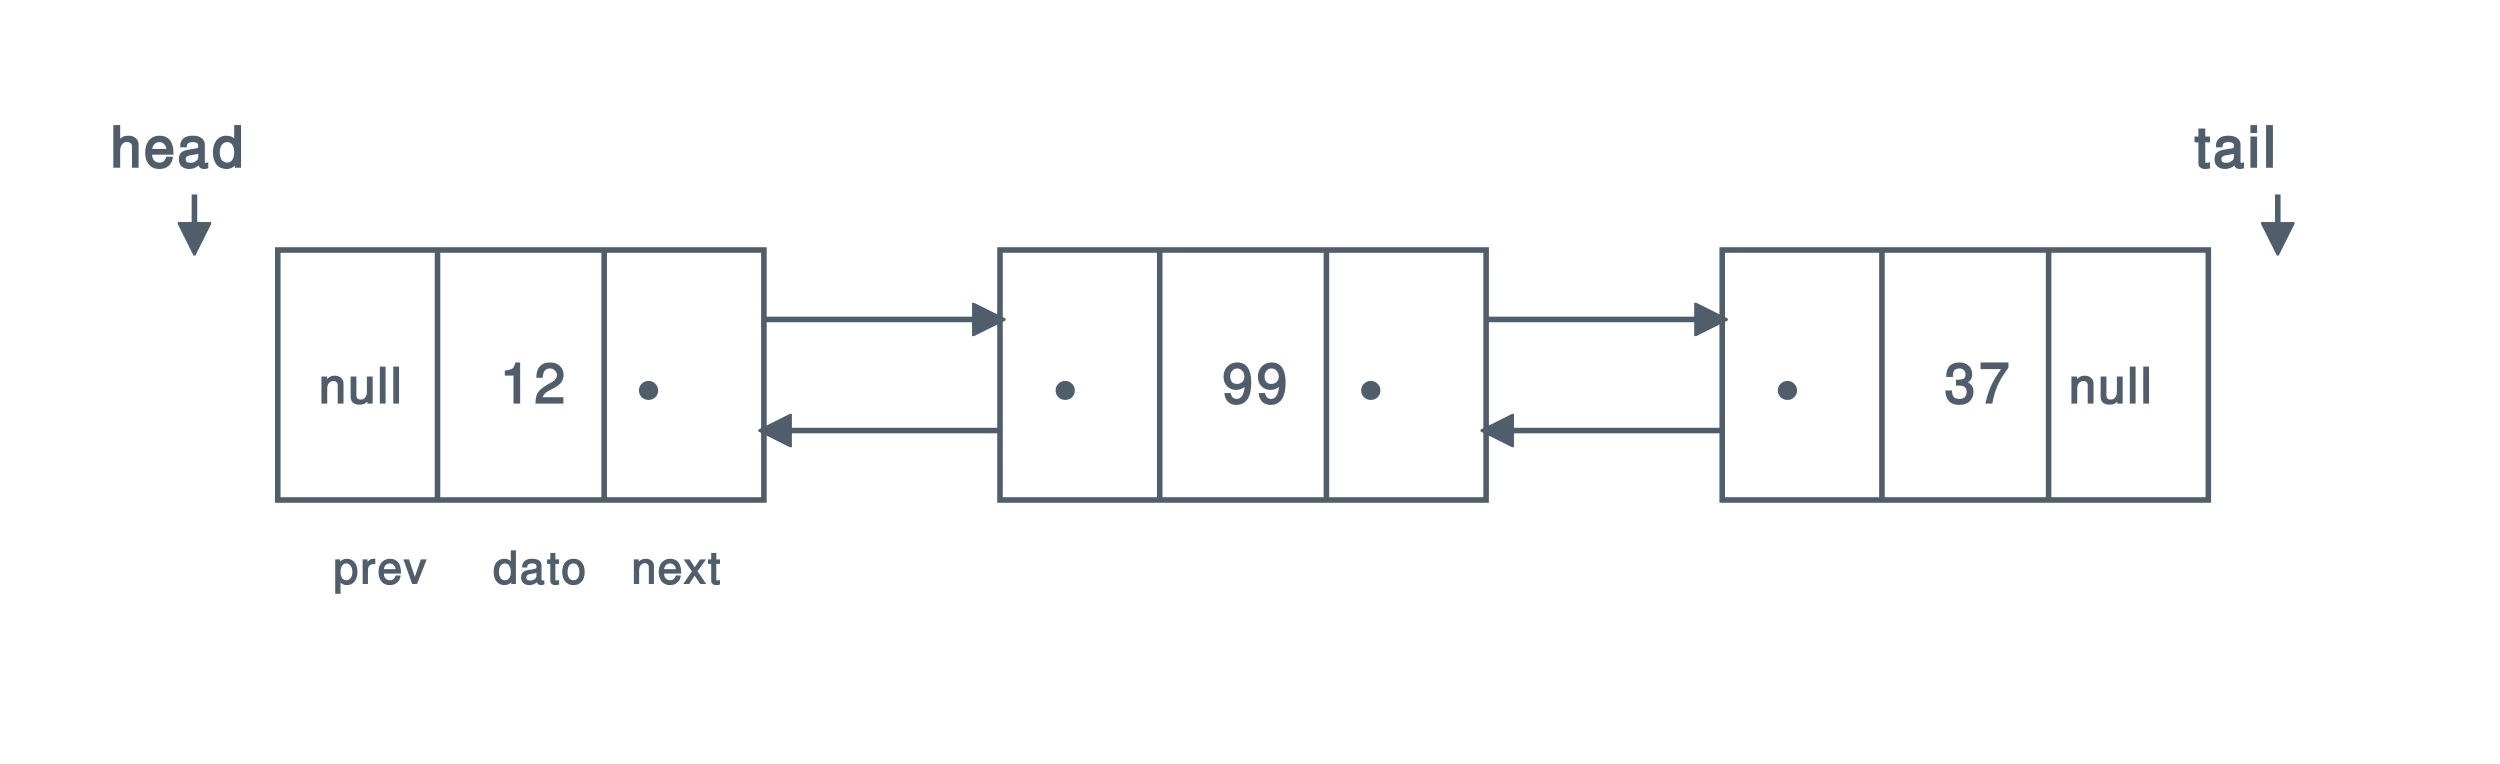
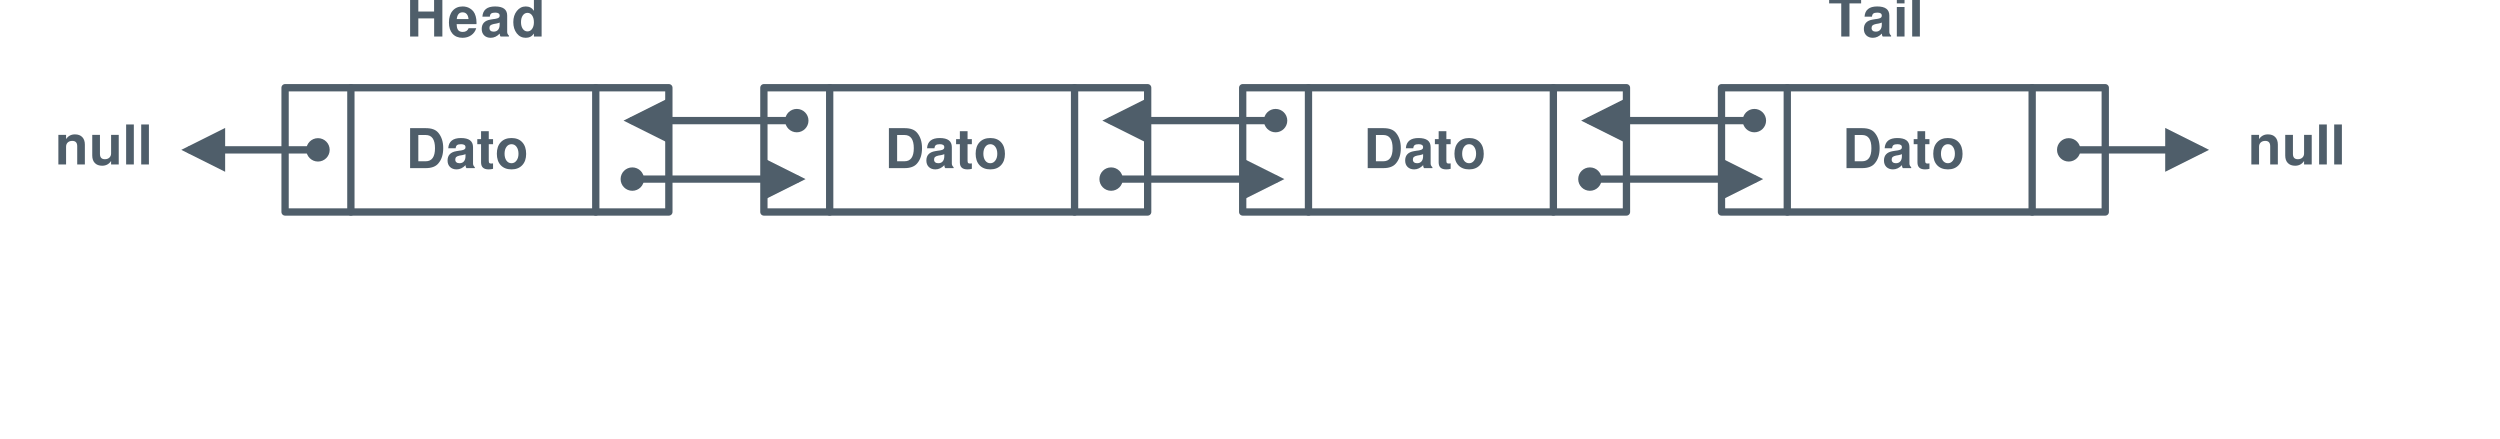
- <svg xmlns="http://www.w3.org/2000/svg" width="180mm" height="55mm" viewBox="0 0 180 55" version="1.1">
+ <svg xmlns="http://www.w3.org/2000/svg" width="684" height="120" viewBox="0 0 684 120" version="1.1">
  <defs>
-     <marker id="arrow" markerWidth="6" markerHeight="6" refX="5" refY="3" orient="auto">
-       <path d="M 0,0 L 0,6 L 6,3 z" style="fill:#4F5E6A;stroke:#4F5E6A;stroke-width:0.3" />
+     <marker id="arrow" viewBox="0 0 10 10" refX="8" refY="5" markerWidth="6" markerHeight="6" orient="auto-start-reverse">
+       <path d="M 0 0 L 10 5 L 0 10 z" fill="#4F5E6A" />
    </marker>
+     <style>
+       .line {
+         fill: none;
+         stroke: #4F5E6A;
+         stroke-width: 2;
+         stroke-linecap: round;
+         stroke-linejoin: round;
+       }
+ 
+       .dot {
+         fill: #4F5E6A;
+         stroke: none;
+       }
+ 
+       .txt {
+         fill: #4F5E6A;
+         stroke: none;
+         font-family: FreeSans;
+         font-size: 25px;
+         letter-spacing: 0.3px;
+       }
+ 
+       .txt-bold {
+         fill: #4F5E6A;
+         stroke: none;
+         font-family: FreeSans;
+         font-size: 15px;
+         letter-spacing: 0.3px;
+         font-weight: 700;
+       }
+     </style>
  </defs>
-   <text x="8" y="12" style="font-size:4px;font-family:FreeSans;letter-spacing:0.3px;fill:#4F5E6A;stroke:#4F5E6A;stroke-width:0.15">
-     head
-   </text>
-   <text x="158" y="12" style="font-size:4px;font-family:FreeSans;letter-spacing:0.3px;fill:#4F5E6A;stroke:#4F5E6A;stroke-width:0.15">
-     tail
-   </text>
-   <path d="M 14,14 V 18" style="fill:none;stroke:#4F5E6A;stroke-width:0.4" marker-end="url(#arrow)" />
-   <path d="M 164,14 V 18" style="fill:none;stroke:#4F5E6A;stroke-width:0.4" marker-end="url(#arrow)" />
-   <rect x="20" y="18" width="35" height="18" style="fill:none;stroke:#4F5E6A;stroke-width:0.4" />
-   <line x1="31.5" y1="18" x2="31.5" y2="36" style="stroke:#4F5E6A;stroke-width:0.4" />
-   <line x1="43.5" y1="18" x2="43.5" y2="36" style="stroke:#4F5E6A;stroke-width:0.4" />
-   <text x="23" y="29" style="font-size:3.5px;font-family:FreeSans;letter-spacing:0.25px;fill:#4F5E6A;stroke:#4F5E6A;stroke-width:0.12">
-     null
-   </text>
-   <text x="36" y="29" style="font-size:4px;font-family:FreeSans;letter-spacing:0.25px;fill:#4F5E6A;stroke:#4F5E6A;stroke-width:0.12">
-     12
-   </text>
-   <text x="46" y="29" style="font-size:3.5px;font-family:FreeSans;letter-spacing:0.25px;fill:#4F5E6A;stroke:#4F5E6A;stroke-width:0.12">
-     •
-   </text>
-   <rect x="72" y="18" width="35" height="18" style="fill:none;stroke:#4F5E6A;stroke-width:0.4" />
-   <line x1="83.5" y1="18" x2="83.5" y2="36" style="stroke:#4F5E6A;stroke-width:0.4" />
-   <line x1="95.5" y1="18" x2="95.5" y2="36" style="stroke:#4F5E6A;stroke-width:0.4" />
-   <text x="76" y="29" style="font-size:3.5px;font-family:FreeSans;letter-spacing:0.25px;fill:#4F5E6A;stroke:#4F5E6A;stroke-width:0.12">
-     •
-   </text>
-   <text x="88" y="29" style="font-size:4px;font-family:FreeSans;letter-spacing:0.25px;fill:#4F5E6A;stroke:#4F5E6A;stroke-width:0.12">
-     99
-   </text>
-   <text x="98" y="29" style="font-size:3.5px;font-family:FreeSans;letter-spacing:0.25px;fill:#4F5E6A;stroke:#4F5E6A;stroke-width:0.12">
-     •
-   </text>
-   <rect x="124" y="18" width="35" height="18" style="fill:none;stroke:#4F5E6A;stroke-width:0.4" />
-   <line x1="135.5" y1="18" x2="135.5" y2="36" style="stroke:#4F5E6A;stroke-width:0.4" />
-   <line x1="147.5" y1="18" x2="147.5" y2="36" style="stroke:#4F5E6A;stroke-width:0.4" />
-   <text x="128" y="29" style="font-size:3.5px;font-family:FreeSans;letter-spacing:0.25px;fill:#4F5E6A;stroke:#4F5E6A;stroke-width:0.12">
-     •
-   </text>
-   <text x="140" y="29" style="font-size:4px;font-family:FreeSans;letter-spacing:0.25px;fill:#4F5E6A;stroke:#4F5E6A;stroke-width:0.12">
-     37
-   </text>
-   <text x="149" y="29" style="font-size:3.5px;font-family:FreeSans;letter-spacing:0.25px;fill:#4F5E6A;stroke:#4F5E6A;stroke-width:0.12">
-     null
-   </text>
-   <path d="M 55,23 H 72" style="fill:none;stroke:#4F5E6A;stroke-width:0.4" marker-end="url(#arrow)" />
-   <path d="M 107,23 H 124" style="fill:none;stroke:#4F5E6A;stroke-width:0.4" marker-end="url(#arrow)" />
-   <path d="M 72,31 H 55" style="fill:none;stroke:#4F5E6A;stroke-width:0.4" marker-end="url(#arrow)" />
-   <path d="M 124,31 H 107" style="fill:none;stroke:#4F5E6A;stroke-width:0.4" marker-end="url(#arrow)" />
-   <text x="24" y="42" style="font-size:3.2px;font-family:FreeSans;letter-spacing:0.2px;fill:#4F5E6A;stroke:#4F5E6A;stroke-width:0.1">
-     prev
-   </text>
-   <text x="35.5" y="42" style="font-size:3.2px;font-family:FreeSans;letter-spacing:0.2px;fill:#4F5E6A;stroke:#4F5E6A;stroke-width:0.1">
-     dato
-   </text>
-   <text x="45.5" y="42" style="font-size:3.2px;font-family:FreeSans;letter-spacing:0.2px;fill:#4F5E6A;stroke:#4F5E6A;stroke-width:0.1">
-     next
-   </text>
+   <g class="line">
+     <rect x="78" y="24" width="105" height="34" />
+     <line x1="96" y1="24" x2="96" y2="58" />
+     <line x1="163" y1="24" x2="163" y2="58" />
+     <circle class="dot" cx="87" cy="41" r="3.2" />
+     <circle class="dot" cx="173" cy="49" r="3.2" />
+     <rect x="209" y="24" width="105" height="34" />
+     <line x1="227" y1="24" x2="227" y2="58" />
+     <line x1="294" y1="24" x2="294" y2="58" />
+     <circle class="dot" cx="218" cy="33" r="3.2" />
+     <circle class="dot" cx="304" cy="49" r="3.2" />
+     <rect x="340" y="24" width="105" height="34" />
+     <line x1="358" y1="24" x2="358" y2="58" />
+     <line x1="425" y1="24" x2="425" y2="58" />
+     <circle class="dot" cx="349" cy="33" r="3.2" />
+     <circle class="dot" cx="435" cy="49" r="3.2" />
+     <rect x="471" y="24" width="105" height="34" />
+     <line x1="489" y1="24" x2="489" y2="58" />
+     <line x1="556" y1="24" x2="556" y2="58" />
+     <circle class="dot" cx="480" cy="33" r="3.2" />
+     <circle class="dot" cx="566" cy="41" r="3.2" />
+     <line x1="218" y1="33" x2="173" y2="33" marker-end="url(#arrow)" />
+     <line x1="173" y1="49" x2="218" y2="49" marker-end="url(#arrow)" />
+     <line x1="349" y1="33" x2="304" y2="33" marker-end="url(#arrow)" />
+     <line x1="304" y1="49" x2="349" y2="49" marker-end="url(#arrow)" />
+     <line x1="480" y1="33" x2="435" y2="33" marker-end="url(#arrow)" />
+     <line x1="435" y1="49" x2="480" y2="49" marker-end="url(#arrow)" />
+     <line x1="87" y1="41" x2="52" y2="41" marker-end="url(#arrow)" />
+     <line x1="566" y1="41" x2="602" y2="41" marker-end="url(#arrow)" />
+   </g>
+   <g>
+     <text class="txt-bold" x="15" y="45">null</text>
+     <text class="txt-bold" x="615" y="45">null</text>
+     <text class="txt-bold" x="111" y="46">Dato</text>
+     <text class="txt-bold" x="242" y="46">Dato</text>
+     <text class="txt-bold" x="373" y="46">Dato</text>
+     <text class="txt-bold" x="504" y="46">Dato</text>
+     <text class="txt-bold" x="111" y="10">Head</text>
+     <text class="txt-bold" x="500" y="10">Tail</text>
+   </g>
</svg>
